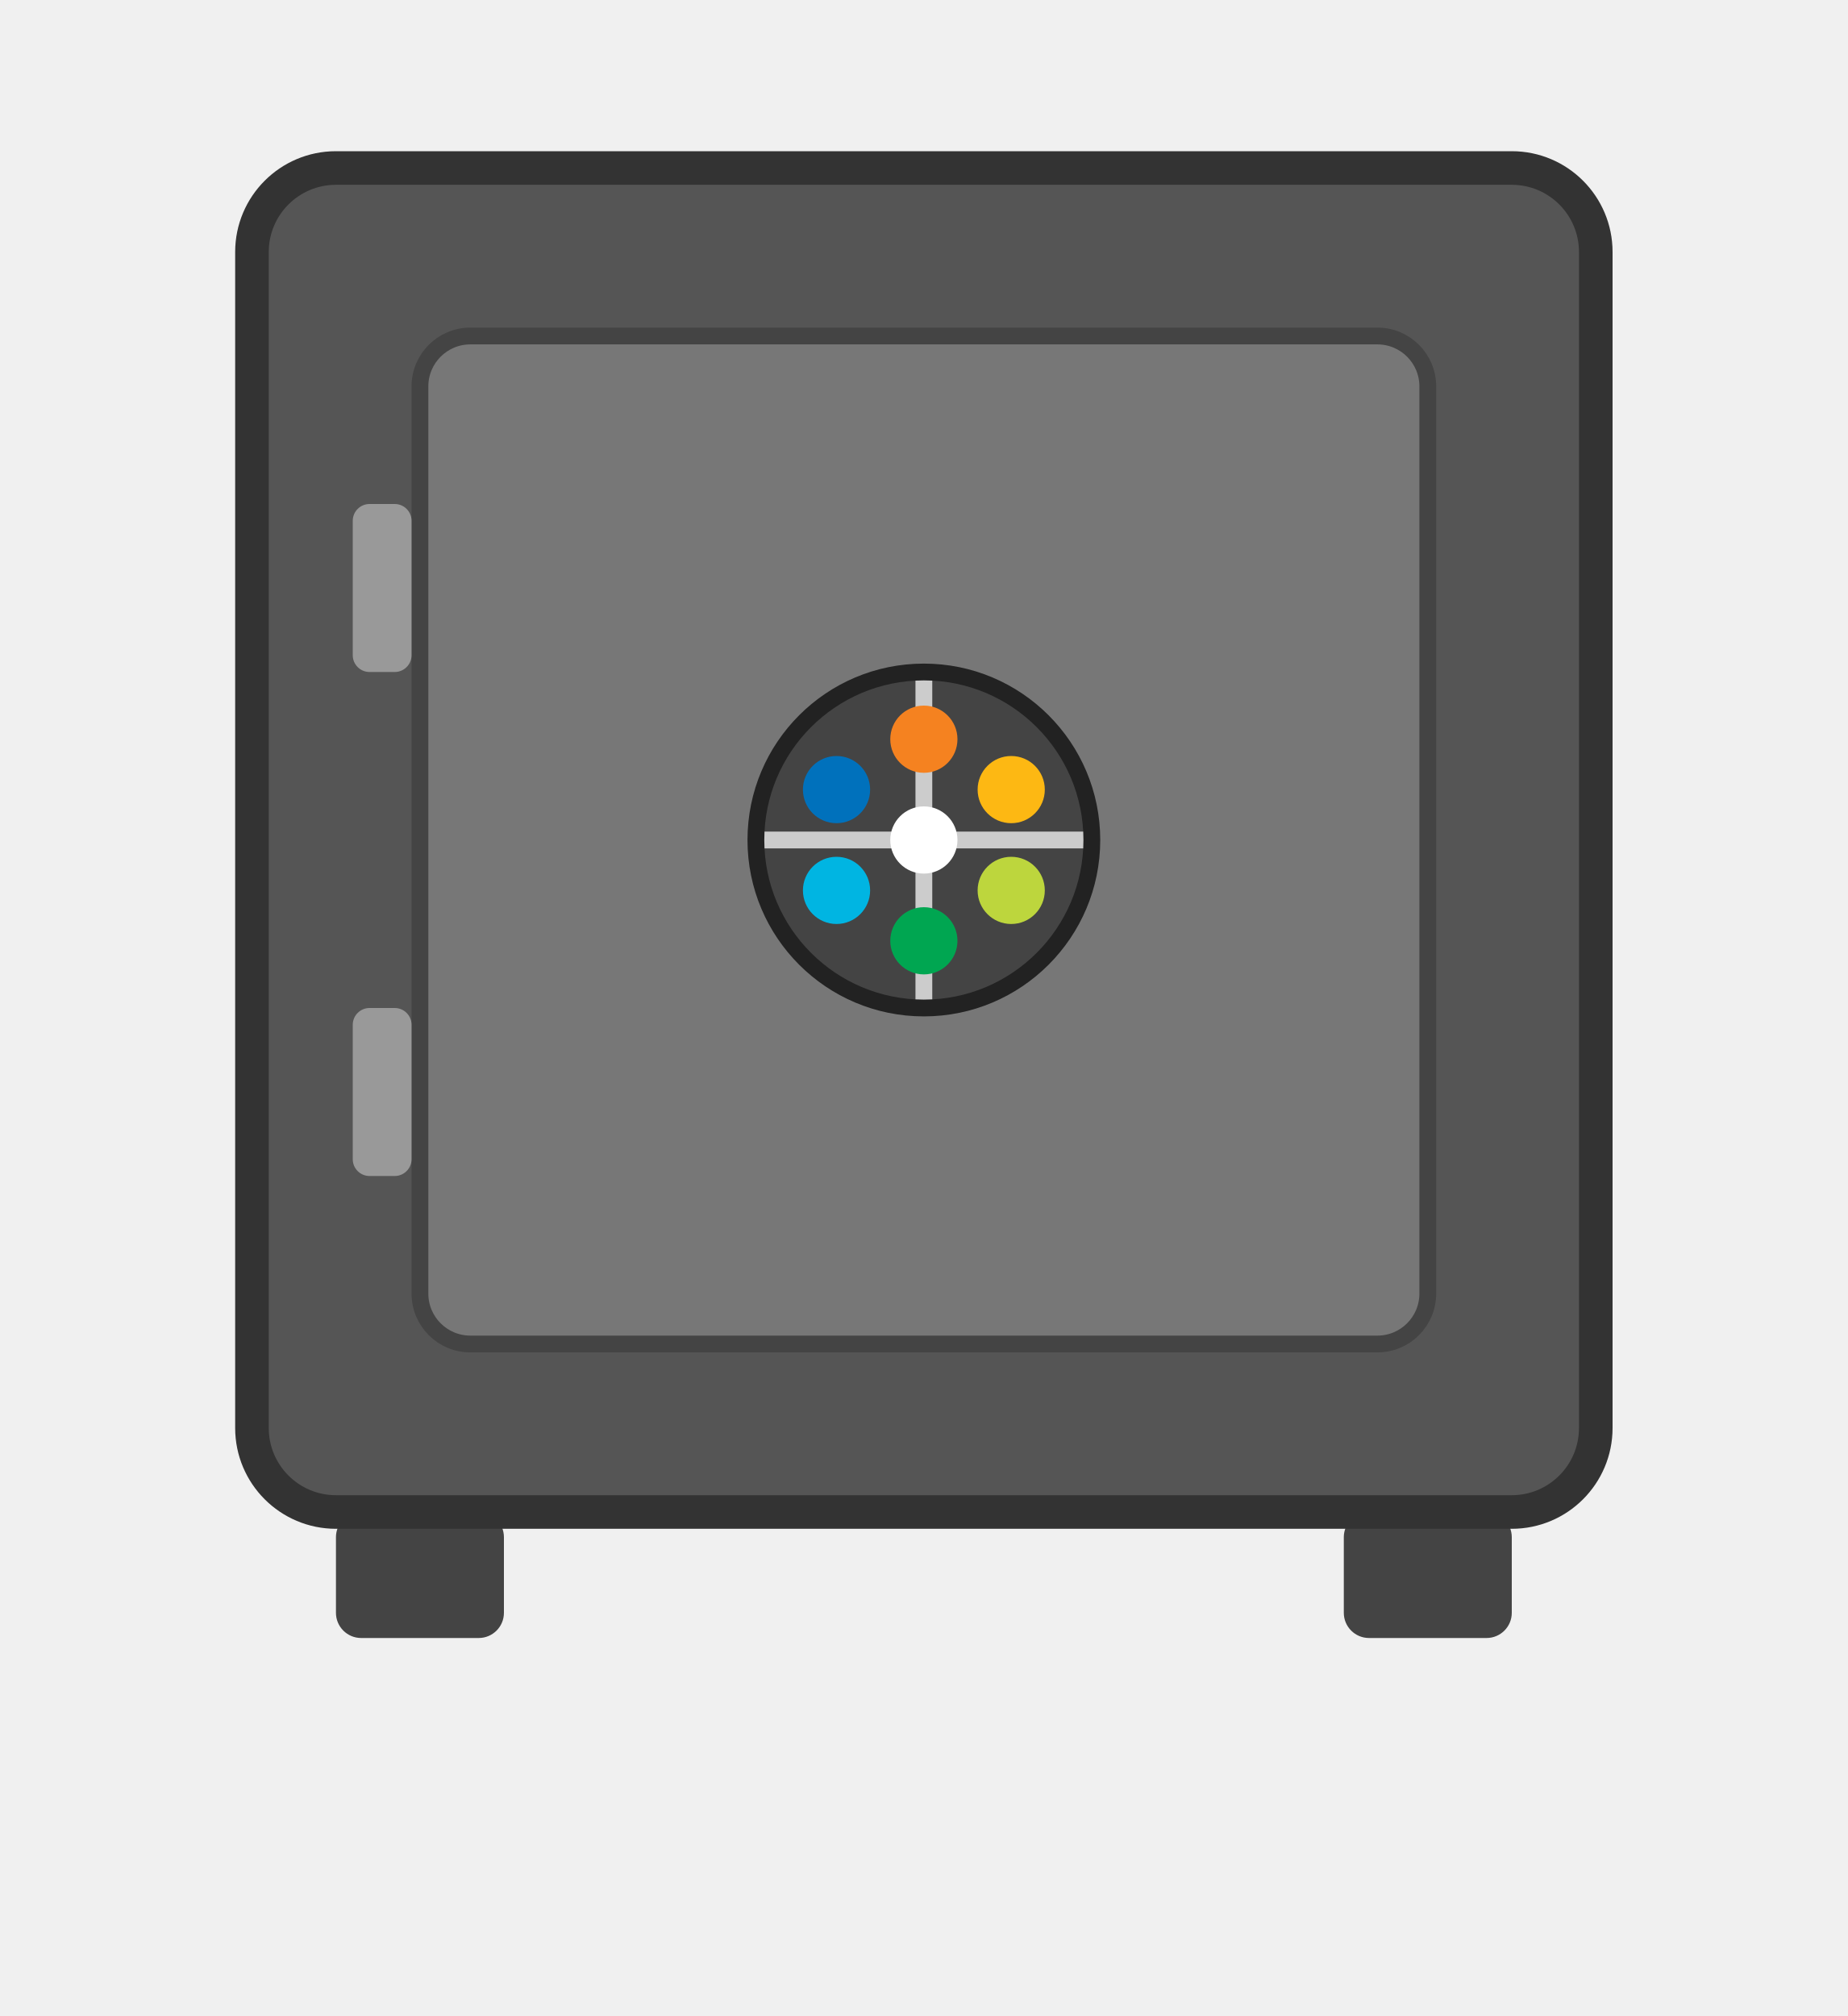
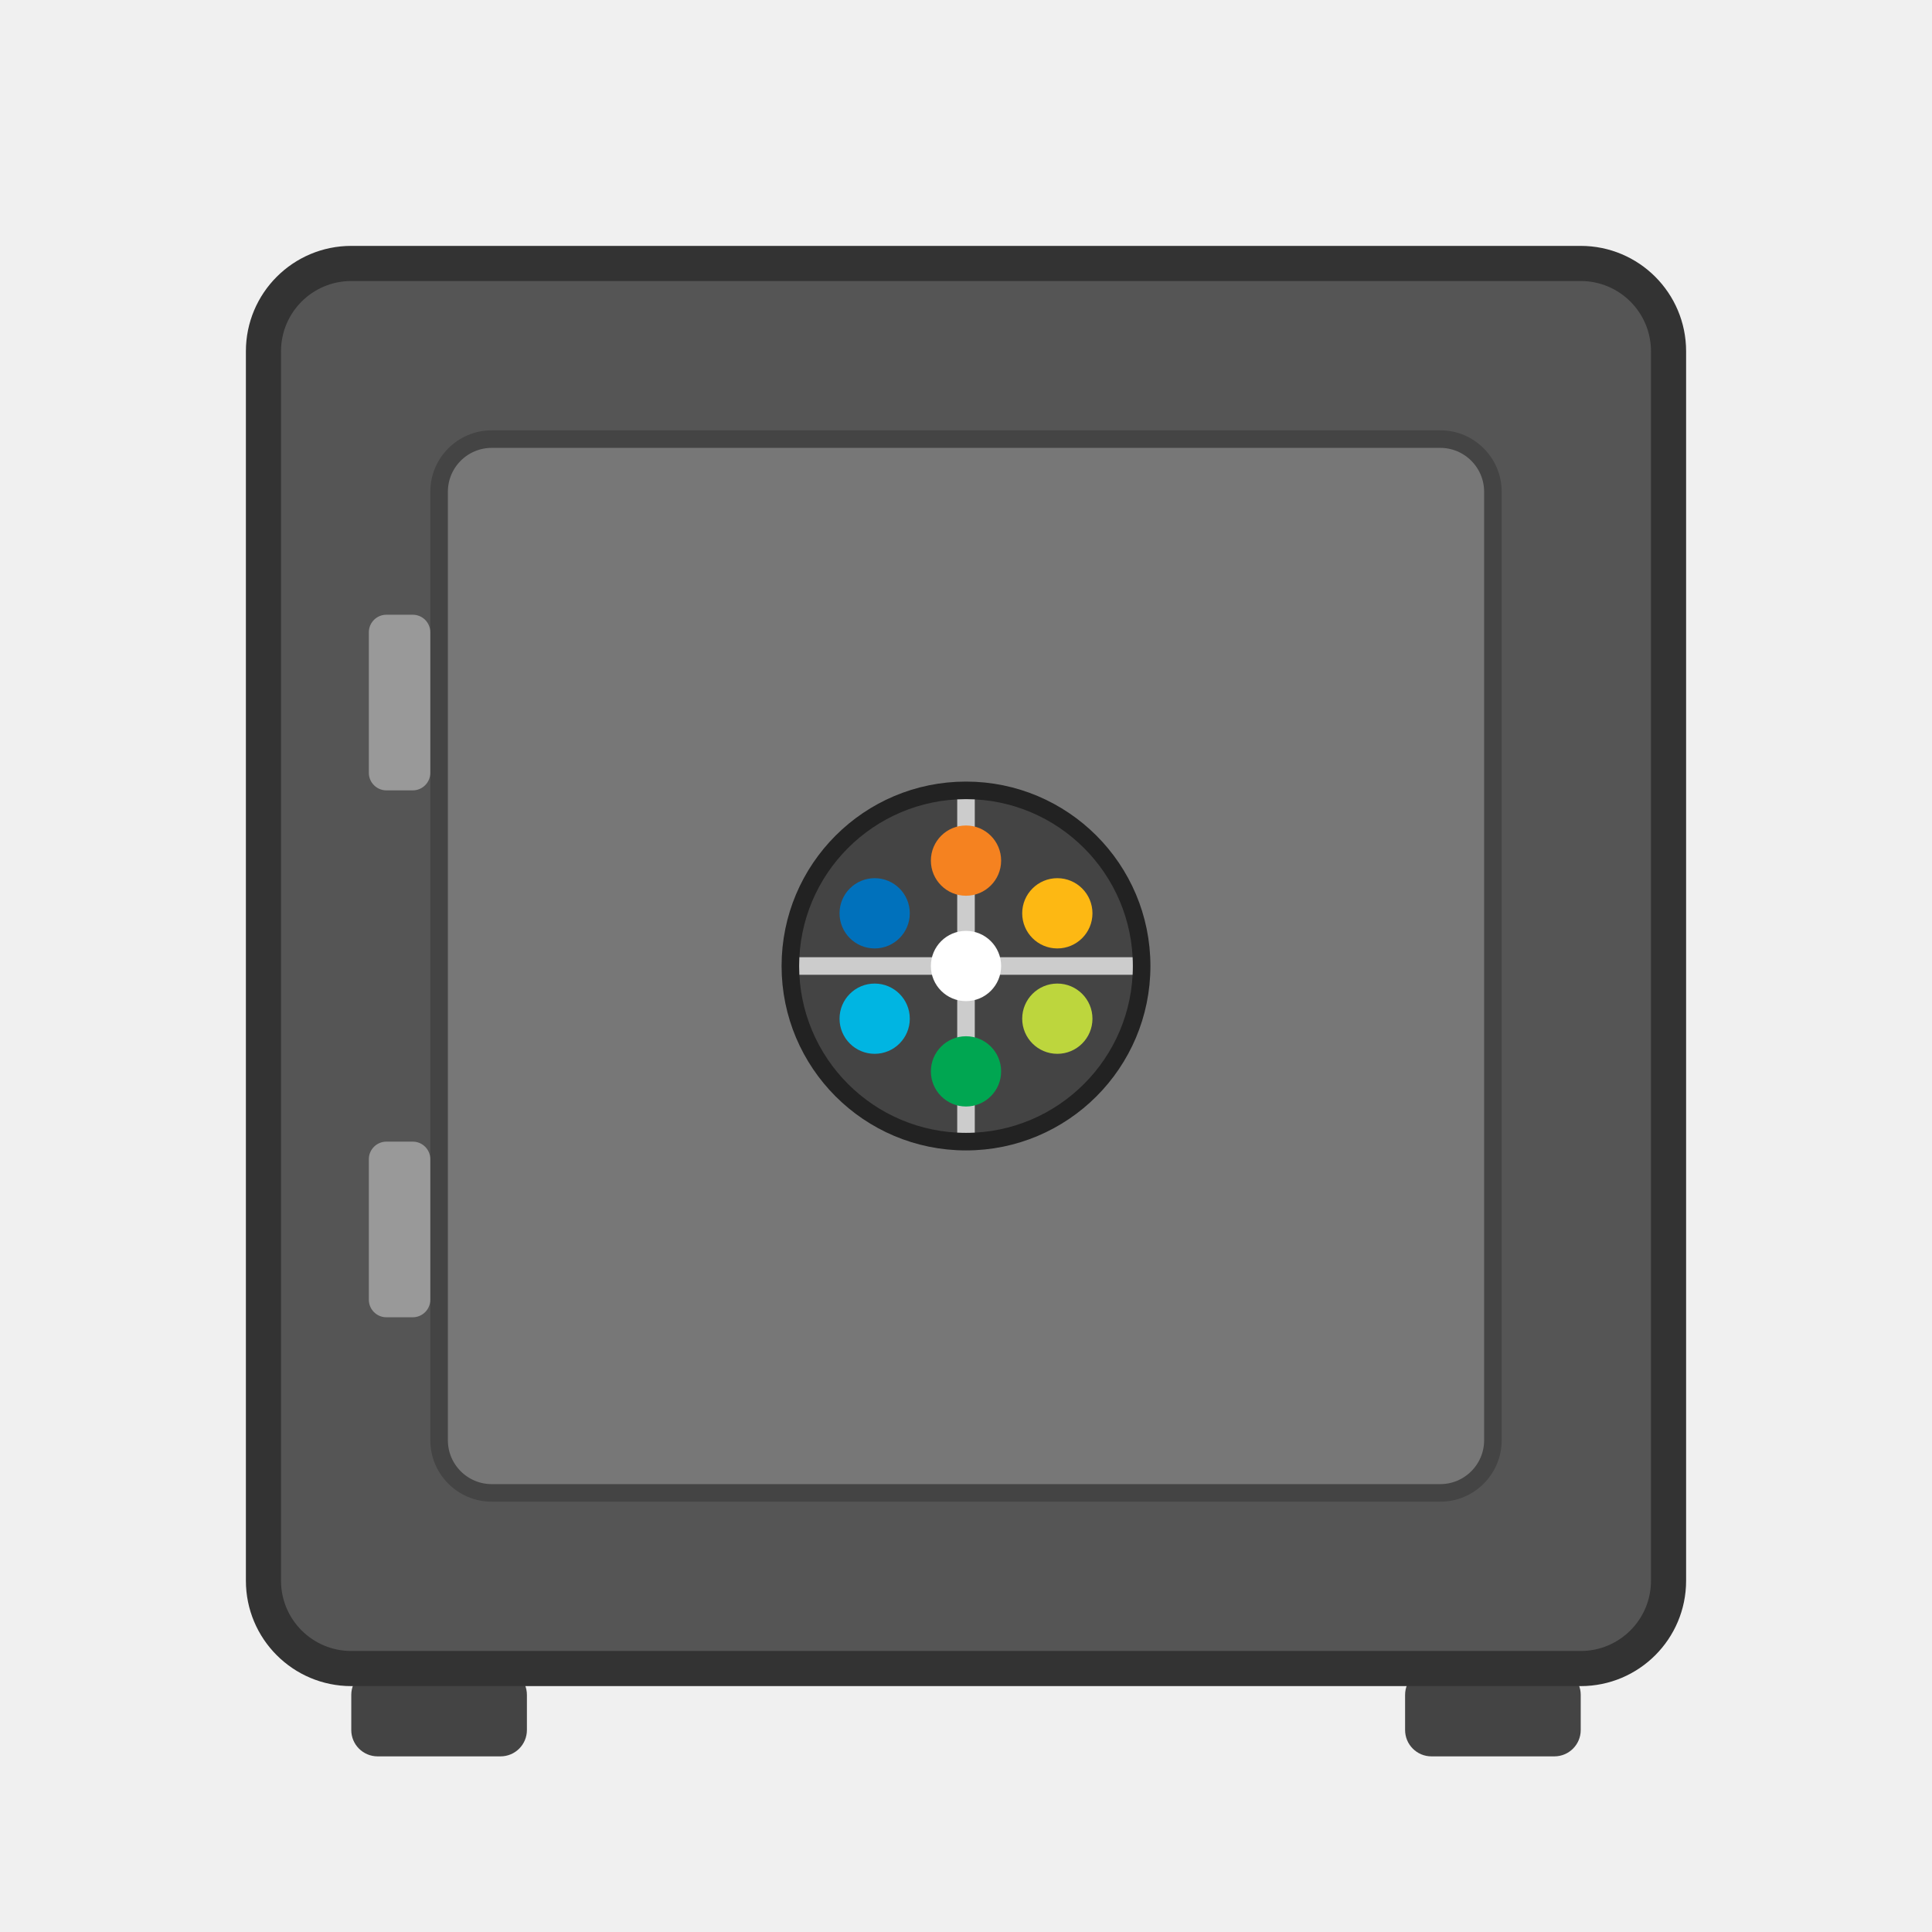
- <svg xmlns="http://www.w3.org/2000/svg" width="220" height="240" viewBox="0 0 220 240">
-   <rect x="40" y="180" width="20" height="15" rx="3" fill="#444" />
-   <rect x="160" y="180" width="20" height="15" rx="3" fill="#444" />
+ <svg xmlns="http://www.w3.org/2000/svg" width="220" height="220" viewBox="0 0 220 200">
+   <rect x="40" y="180" width="20" height="10" rx="3" fill="#444" />
+   <rect x="160" y="180" width="20" height="10" rx="3" fill="#444" />
  <rect x="30" y="20" width="160" height="160" rx="10" ry="10" fill="#555" stroke="#333" stroke-width="4" />
  <rect x="50" y="40" width="120" height="120" rx="6" ry="6" fill="#777" stroke="#444" stroke-width="2" />
  <circle cx="110" cy="100" r="20" fill="#444" />
  <line x1="110" y1="80" x2="110" y2="120" stroke="#ccc" stroke-width="2" />
  <line x1="90" y1="100" x2="130" y2="100" stroke="#ccc" stroke-width="2" />
  <circle cx="110" cy="100" r="20" fill="none" stroke="#222" stroke-width="2" />
  <g transform="translate(110,100) scale(0.4)">
    <circle cx="0" cy="-30" r="10" fill="#f58220" />
    <circle cx="26" cy="-15" r="10" fill="#fdb813" />
    <circle cx="26" cy="15" r="10" fill="#bdd63d" />
    <circle cx="0" cy="30" r="10" fill="#00a651" />
    <circle cx="-26" cy="15" r="10" fill="#00b5e2" />
    <circle cx="-26" cy="-15" r="10" fill="#0071bc" />
    <circle cx="0" cy="0" r="10" fill="#ffffff" />
  </g>
  <rect x="42" y="60" width="7" height="20" rx="2" fill="#999" />
  <rect x="42" y="120" width="7" height="20" rx="2" fill="#999" />
</svg>
